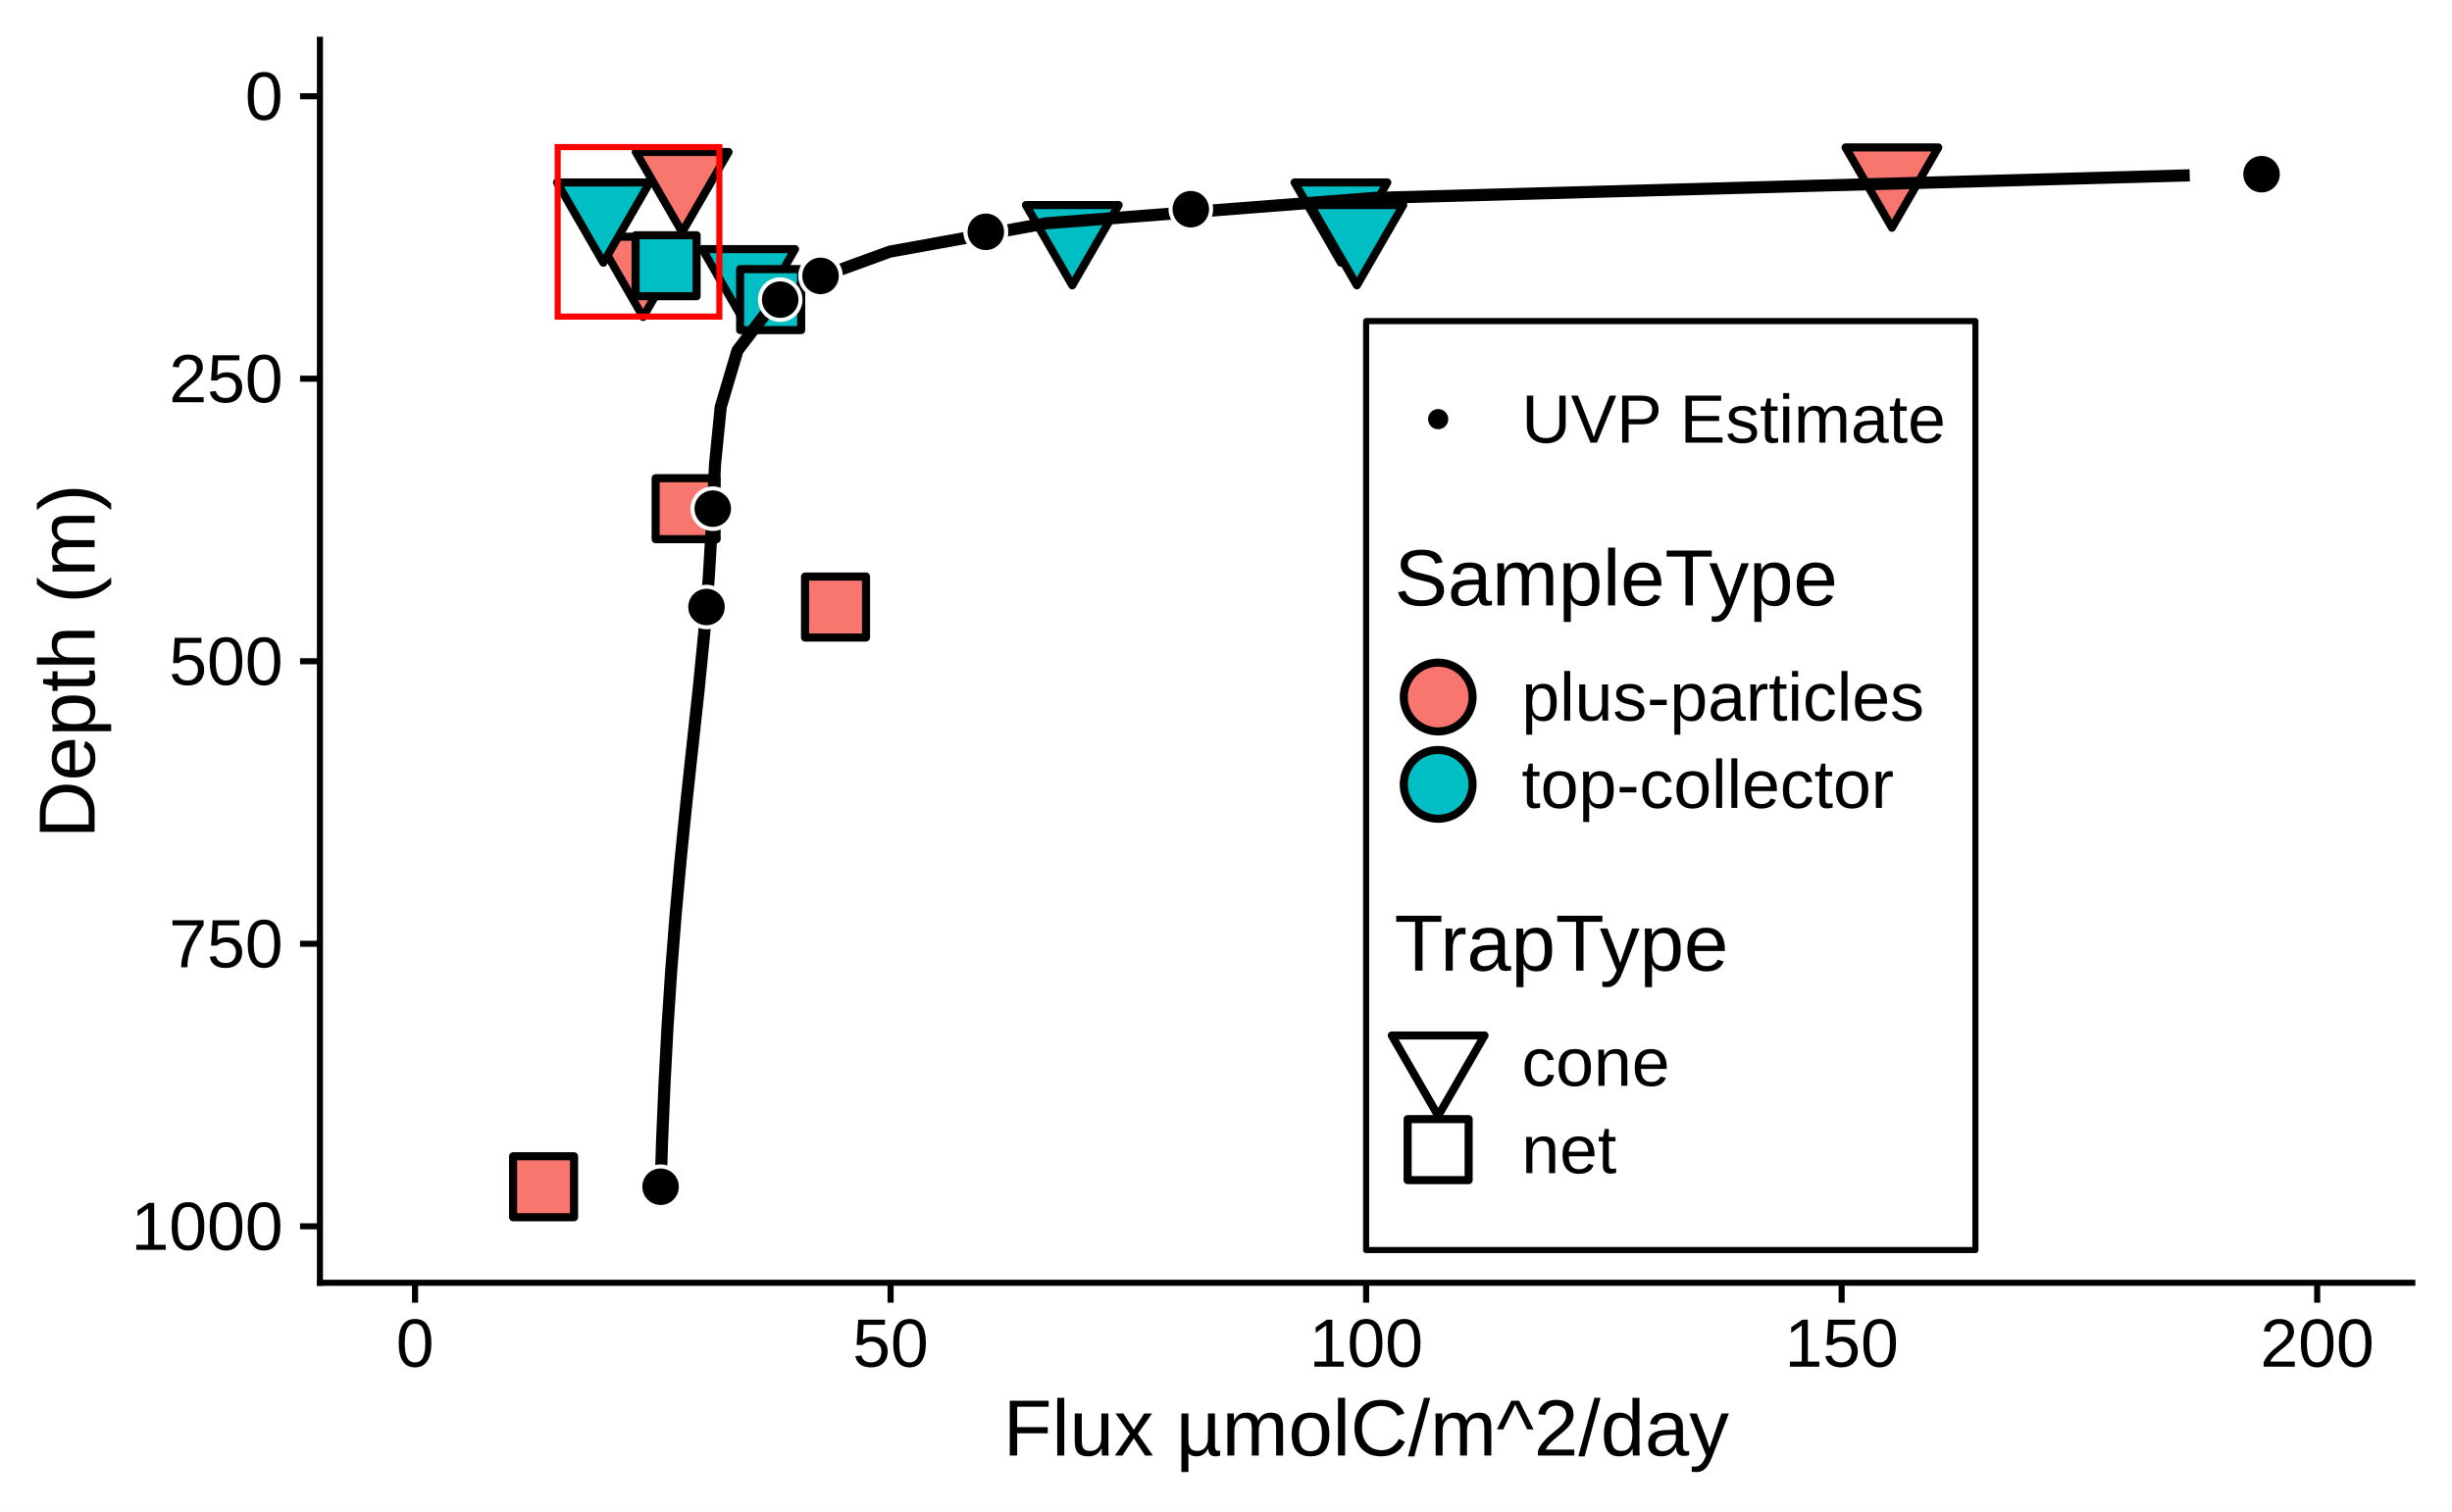
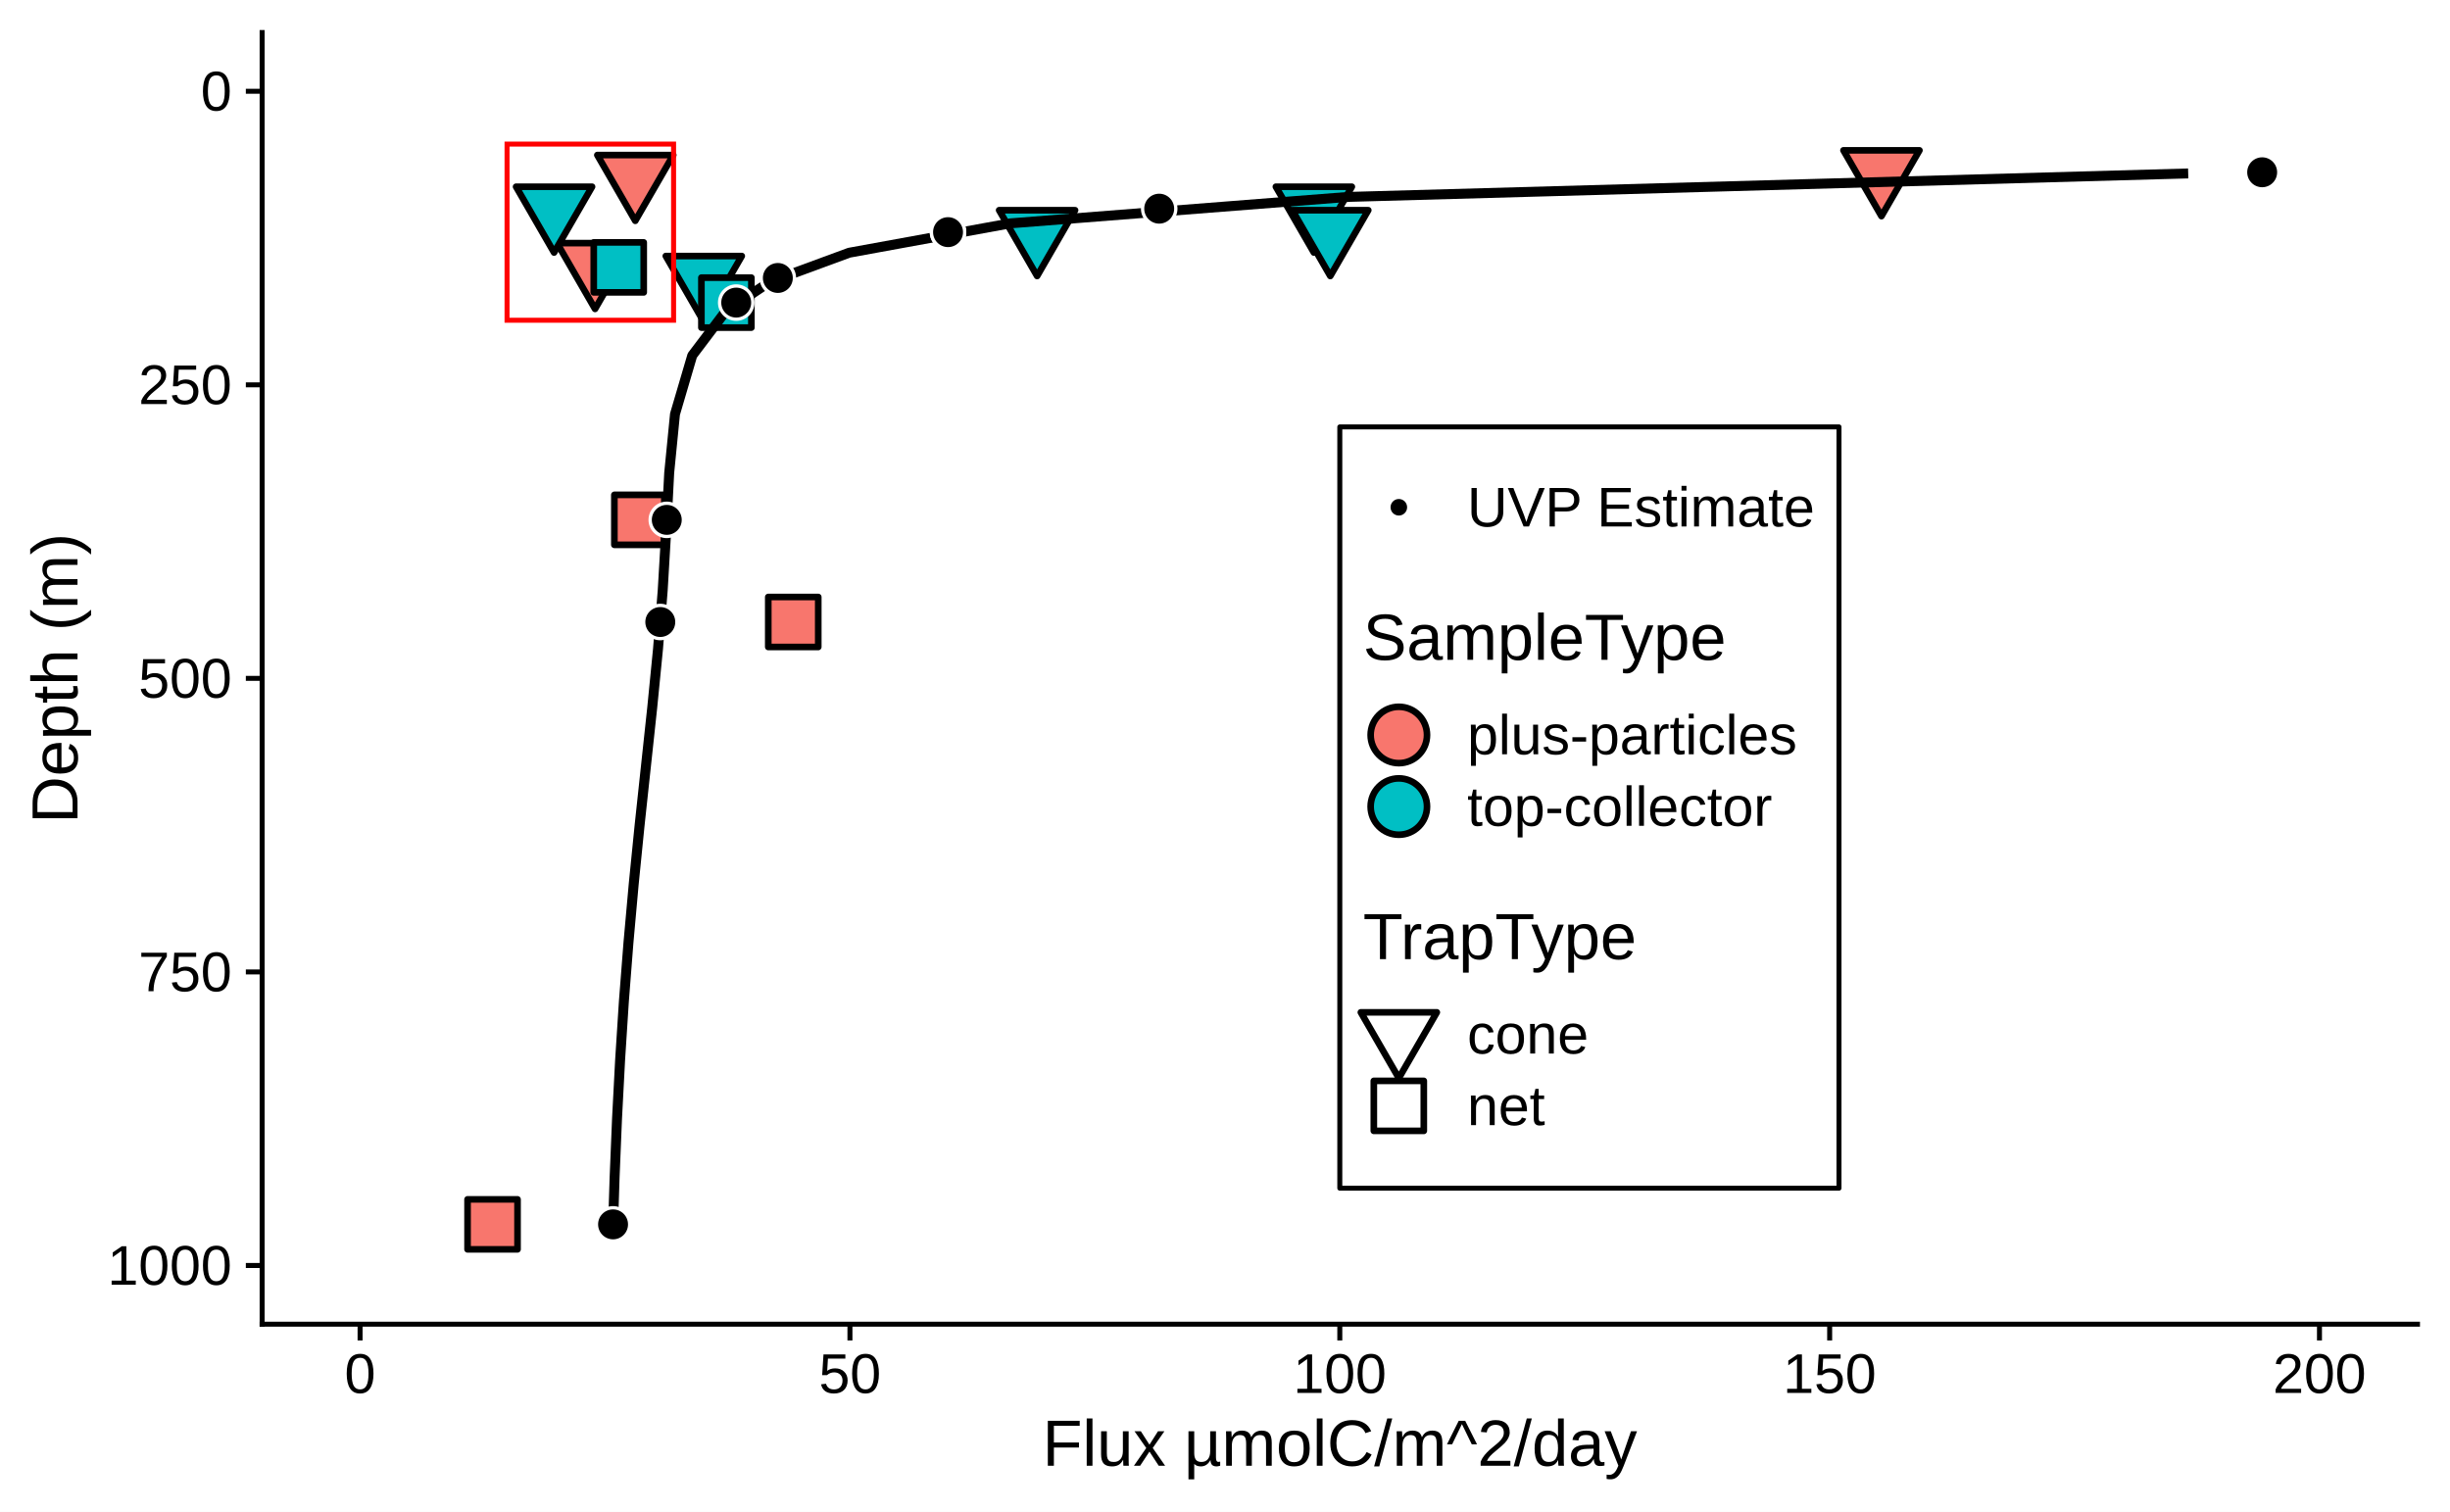
- <svg xmlns="http://www.w3.org/2000/svg" viewBox="0 0 430.50 265.50">
+ <svg xmlns="http://www.w3.org/2000/svg" viewBox="0 0 525.00 324.00">
  <defs>
    <style type="text/css">
    line, polyline, polygon, path, rect, circle {
      fill: none;
      stroke: #000000;
      stroke-linecap: round;
      stroke-linejoin: round;
      stroke-miterlimit: 10.00;
    }
  </style>
  </defs>
  <rect width="100%" height="100%" style="stroke: none; fill: #FFFFFF;" />
  <defs>
-     <clipPath id="cpNTYuMTd8NDIzLjUzfDIyNS4yOHw2Ljk3">
-       <rect x="56.17" y="6.97" width="367.36" height="218.31" />
+     <clipPath id="cpNTYuMTd8NTE4LjAzfDI4My43OHw2Ljk3">
+       <rect x="56.17" y="6.97" width="461.86" height="276.81" />
    </clipPath>
  </defs>
-   <polygon points="332.17,39.99 340.31,25.89 324.03,25.89 " style="stroke-width: 1.42; fill: #F8766D;" clip-path="url(#cpNTYuMTd8NDIzLjUzfDIyNS4yOHw2Ljk3)" />
-   <polygon points="119.77,40.78 127.91,26.69 111.63,26.69 " style="stroke-width: 1.42; fill: #F8766D;" clip-path="url(#cpNTYuMTd8NDIzLjUzfDIyNS4yOHw2Ljk3)" />
-   <polygon points="112.91,55.67 121.05,41.57 104.77,41.57 " style="stroke-width: 1.42; fill: #F8766D;" clip-path="url(#cpNTYuMTd8NDIzLjUzfDIyNS4yOHw2Ljk3)" />
-   <rect x="115.11" y="83.98" width="10.71" height="10.71" style="stroke-width: 1.42; fill: #F8766D;" clip-path="url(#cpNTYuMTd8NDIzLjUzfDIyNS4yOHw2Ljk3)" />
-   <rect x="141.34" y="101.25" width="10.71" height="10.71" style="stroke-width: 1.42; fill: #F8766D;" clip-path="url(#cpNTYuMTd8NDIzLjUzfDIyNS4yOHw2Ljk3)" />
-   <rect x="90.08" y="203.06" width="10.71" height="10.71" style="stroke-width: 1.42; fill: #F8766D;" clip-path="url(#cpNTYuMTd8NDIzLjUzfDIyNS4yOHw2Ljk3)" />
-   <polygon points="105.93,46.14 114.07,32.04 97.79,32.04 " style="stroke-width: 1.42; fill: #00BFC4;" clip-path="url(#cpNTYuMTd8NDIzLjUzfDIyNS4yOHw2Ljk3)" />
-   <polygon points="235.43,46.14 243.57,32.04 227.29,32.04 " style="stroke-width: 1.42; fill: #00BFC4;" clip-path="url(#cpNTYuMTd8NDIzLjUzfDIyNS4yOHw2Ljk3)" />
-   <polygon points="188.26,50.11 196.40,36.01 180.12,36.01 " style="stroke-width: 1.42; fill: #00BFC4;" clip-path="url(#cpNTYuMTd8NDIzLjUzfDIyNS4yOHw2Ljk3)" />
-   <polygon points="238.23,50.11 246.37,36.01 230.09,36.01 " style="stroke-width: 1.42; fill: #00BFC4;" clip-path="url(#cpNTYuMTd8NDIzLjUzfDIyNS4yOHw2Ljk3)" />
-   <rect x="111.59" y="41.31" width="10.71" height="10.71" style="stroke-width: 1.42; fill: #00BFC4;" clip-path="url(#cpNTYuMTd8NDIzLjUzfDIyNS4yOHw2Ljk3)" />
-   <polygon points="131.44,57.85 139.58,43.75 123.31,43.75 " style="stroke-width: 1.42; fill: #00BFC4;" clip-path="url(#cpNTYuMTd8NDIzLjUzfDIyNS4yOHw2Ljk3)" />
-   <rect x="129.95" y="47.26" width="10.71" height="10.71" style="stroke-width: 1.42; fill: #00BFC4;" clip-path="url(#cpNTYuMTd8NDIzLjUzfDIyNS4yOHw2Ljk3)" />
-   <polyline points="115.93,210.40 116.24,200.47 116.66,190.55 117.18,180.63 117.83,170.70 118.61,160.78 119.51,150.86 120.51,140.93 121.58,131.01 122.66,121.09 123.64,111.17 124.45,101.24 125.04,91.32 125.55,81.40 126.54,71.47 129.48,61.55 135.16,54.11 142.63,49.15 156.23,44.19 183.65,39.22 241.25,34.76 384.45,30.79 " style="stroke-width: 2.13; stroke-linecap: butt;" clip-path="url(#cpNTYuMTd8NDIzLjUzfDIyNS4yOHw2Ljk3)" />
-   <circle cx="397.06" cy="30.59" r="3.56" style="stroke-width: 0.71; stroke: #FFFFFF; fill: #000000;" clip-path="url(#cpNTYuMTd8NDIzLjUzfDIyNS4yOHw2Ljk3)" />
-   <circle cx="125.14" cy="89.33" r="3.56" style="stroke-width: 0.71; stroke: #FFFFFF; fill: #000000;" clip-path="url(#cpNTYuMTd8NDIzLjUzfDIyNS4yOHw2Ljk3)" />
-   <circle cx="124.04" cy="106.60" r="3.56" style="stroke-width: 0.71; stroke: #FFFFFF; fill: #000000;" clip-path="url(#cpNTYuMTd8NDIzLjUzfDIyNS4yOHw2Ljk3)" />
-   <circle cx="115.98" cy="208.41" r="3.56" style="stroke-width: 0.71; stroke: #FFFFFF; fill: #000000;" clip-path="url(#cpNTYuMTd8NDIzLjUzfDIyNS4yOHw2Ljk3)" />
-   <circle cx="209.07" cy="36.74" r="3.56" style="stroke-width: 0.71; stroke: #FFFFFF; fill: #000000;" clip-path="url(#cpNTYuMTd8NDIzLjUzfDIyNS4yOHw2Ljk3)" />
-   <circle cx="173.08" cy="40.71" r="3.56" style="stroke-width: 0.71; stroke: #FFFFFF; fill: #000000;" clip-path="url(#cpNTYuMTd8NDIzLjUzfDIyNS4yOHw2Ljk3)" />
-   <circle cx="173.08" cy="40.71" r="3.56" style="stroke-width: 0.71; stroke: #FFFFFF; fill: #000000;" clip-path="url(#cpNTYuMTd8NDIzLjUzfDIyNS4yOHw2Ljk3)" />
-   <circle cx="144.06" cy="48.45" r="3.56" style="stroke-width: 0.71; stroke: #FFFFFF; fill: #000000;" clip-path="url(#cpNTYuMTd8NDIzLjUzfDIyNS4yOHw2Ljk3)" />
-   <circle cx="136.98" cy="52.62" r="3.56" style="stroke-width: 0.71; stroke: #FFFFFF; fill: #000000;" clip-path="url(#cpNTYuMTd8NDIzLjUzfDIyNS4yOHw2Ljk3)" />
-   <rect x="97.91" y="25.83" width="28.39" height="29.77" style="stroke-width: 1.07; stroke: #FF0000; stroke-linecap: square; stroke-linejoin: miter;" clip-path="url(#cpNTYuMTd8NDIzLjUzfDIyNS4yOHw2Ljk3)" />
+   <polygon points="403.17,46.32 411.31,32.22 395.03,32.22 " style="stroke-width: 1.42; fill: #F8766D;" clip-path="url(#cpNTYuMTd8NTE4LjAzfDI4My43OHw2Ljk3)" />
+   <polygon points="136.13,47.32 144.27,33.23 128.00,33.23 " style="stroke-width: 1.42; fill: #F8766D;" clip-path="url(#cpNTYuMTd8NTE4LjAzfDI4My43OHw2Ljk3)" />
+   <polygon points="127.51,66.20 135.65,52.10 119.37,52.10 " style="stroke-width: 1.42; fill: #F8766D;" clip-path="url(#cpNTYuMTd8NTE4LjAzfDI4My43OHw2Ljk3)" />
+   <rect x="131.65" y="106.05" width="10.71" height="10.71" style="stroke-width: 1.42; fill: #F8766D;" clip-path="url(#cpNTYuMTd8NTE4LjAzfDI4My43OHw2Ljk3)" />
+   <rect x="164.63" y="127.94" width="10.71" height="10.71" style="stroke-width: 1.42; fill: #F8766D;" clip-path="url(#cpNTYuMTd8NTE4LjAzfDI4My43OHw2Ljk3)" />
+   <rect x="100.19" y="257.03" width="10.71" height="10.71" style="stroke-width: 1.42; fill: #F8766D;" clip-path="url(#cpNTYuMTd8NTE4LjAzfDI4My43OHw2Ljk3)" />
+   <polygon points="118.73,54.12 126.87,40.02 110.59,40.02 " style="stroke-width: 1.42; fill: #00BFC4;" clip-path="url(#cpNTYuMTd8NTE4LjAzfDI4My43OHw2Ljk3)" />
+   <polygon points="281.54,54.12 289.68,40.02 273.40,40.02 " style="stroke-width: 1.42; fill: #00BFC4;" clip-path="url(#cpNTYuMTd8NTE4LjAzfDI4My43OHw2Ljk3)" />
+   <polygon points="222.24,59.15 230.37,45.05 214.10,45.05 " style="stroke-width: 1.42; fill: #00BFC4;" clip-path="url(#cpNTYuMTd8NTE4LjAzfDI4My43OHw2Ljk3)" />
+   <polygon points="285.06,59.15 293.20,45.05 276.93,45.05 " style="stroke-width: 1.42; fill: #00BFC4;" clip-path="url(#cpNTYuMTd8NTE4LjAzfDI4My43OHw2Ljk3)" />
+   <rect x="127.23" y="51.95" width="10.71" height="10.71" style="stroke-width: 1.42; fill: #00BFC4;" clip-path="url(#cpNTYuMTd8NTE4LjAzfDI4My43OHw2Ljk3)" />
+   <polygon points="150.81,68.97 158.95,54.87 142.67,54.87 " style="stroke-width: 1.42; fill: #00BFC4;" clip-path="url(#cpNTYuMTd8NTE4LjAzfDI4My43OHw2Ljk3)" />
+   <rect x="150.30" y="59.50" width="10.71" height="10.71" style="stroke-width: 1.42; fill: #00BFC4;" clip-path="url(#cpNTYuMTd8NTE4LjAzfDI4My43OHw2Ljk3)" />
+   <polyline points="131.30,264.91 131.70,252.33 132.22,239.74 132.88,227.16 133.69,214.58 134.67,202.00 135.80,189.41 137.06,176.83 138.41,164.25 139.76,151.67 141.00,139.09 142.01,126.50 142.75,113.92 143.40,101.34 144.64,88.76 148.34,76.18 155.48,66.74 164.87,60.45 181.97,54.16 216.44,47.87 288.87,42.20 468.90,37.17 " style="stroke-width: 2.13; stroke-linecap: butt;" clip-path="url(#cpNTYuMTd8NTE4LjAzfDI4My43OHw2Ljk3)" />
+   <circle cx="484.75" cy="36.92" r="3.56" style="stroke-width: 0.71; stroke: #FFFFFF; fill: #000000;" clip-path="url(#cpNTYuMTd8NTE4LjAzfDI4My43OHw2Ljk3)" />
+   <circle cx="142.88" cy="111.41" r="3.56" style="stroke-width: 0.71; stroke: #FFFFFF; fill: #000000;" clip-path="url(#cpNTYuMTd8NTE4LjAzfDI4My43OHw2Ljk3)" />
+   <circle cx="141.49" cy="133.30" r="3.56" style="stroke-width: 0.71; stroke: #FFFFFF; fill: #000000;" clip-path="url(#cpNTYuMTd8NTE4LjAzfDI4My43OHw2Ljk3)" />
+   <circle cx="131.37" cy="262.39" r="3.56" style="stroke-width: 0.71; stroke: #FFFFFF; fill: #000000;" clip-path="url(#cpNTYuMTd8NTE4LjAzfDI4My43OHw2Ljk3)" />
+   <circle cx="248.40" cy="44.72" r="3.56" style="stroke-width: 0.71; stroke: #FFFFFF; fill: #000000;" clip-path="url(#cpNTYuMTd8NTE4LjAzfDI4My43OHw2Ljk3)" />
+   <circle cx="203.15" cy="49.75" r="3.56" style="stroke-width: 0.71; stroke: #FFFFFF; fill: #000000;" clip-path="url(#cpNTYuMTd8NTE4LjAzfDI4My43OHw2Ljk3)" />
+   <circle cx="203.15" cy="49.75" r="3.56" style="stroke-width: 0.71; stroke: #FFFFFF; fill: #000000;" clip-path="url(#cpNTYuMTd8NTE4LjAzfDI4My43OHw2Ljk3)" />
+   <circle cx="166.68" cy="59.57" r="3.56" style="stroke-width: 0.71; stroke: #FFFFFF; fill: #000000;" clip-path="url(#cpNTYuMTd8NTE4LjAzfDI4My43OHw2Ljk3)" />
+   <circle cx="157.76" cy="64.85" r="3.56" style="stroke-width: 0.71; stroke: #FFFFFF; fill: #000000;" clip-path="url(#cpNTYuMTd8NTE4LjAzfDI4My43OHw2Ljk3)" />
+   <rect x="108.65" y="30.88" width="35.69" height="37.75" style="stroke-width: 1.07; stroke: #FF0000; stroke-linecap: square; stroke-linejoin: miter;" clip-path="url(#cpNTYuMTd8NTE4LjAzfDI4My43OHw2Ljk3)" />
  <defs>
-     <clipPath id="cpMC4wMHw0MzAuNTB8MjY1LjUwfDAuMDA=">
-       <rect x="0.00" y="0.00" width="430.50" height="265.50" />
+     <clipPath id="cpMC4wMHw1MjUuMDB8MzI0LjAwfDAuMDA=">
+       <rect x="0.00" y="0.00" width="525.00" height="324.00" />
    </clipPath>
  </defs>
-   <polyline points="56.17,225.28 56.17,6.97 " style="stroke-width: 1.07; stroke-linecap: square;" clip-path="url(#cpMC4wMHw0MzAuNTB8MjY1LjUwfDAuMDA=)" />
-   <g clip-path="url(#cpMC4wMHw0MzAuNTB8MjY1LjUwfDAuMDA=)">
-     <text x="43.02" y="21.02" style="font-size: 12.00px; font-family: Arimo;" textLength="6.67px" lengthAdjust="spacingAndGlyphs">0</text>
+   <polyline points="56.17,283.78 56.17,6.97 " style="stroke-width: 1.07; stroke-linecap: square;" clip-path="url(#cpMC4wMHw1MjUuMDB8MzI0LjAwfDAuMDA=)" />
+   <g clip-path="url(#cpMC4wMHw1MjUuMDB8MzI0LjAwfDAuMDA=)">
+     <text x="43.02" y="23.68" style="font-size: 12.00px; font-family: Arimo;" textLength="6.67px" lengthAdjust="spacingAndGlyphs">0</text>
  </g>
-   <g clip-path="url(#cpMC4wMHw0MzAuNTB8MjY1LjUwfDAuMDA=)">
-     <text x="29.67" y="70.64" style="font-size: 12.00px; font-family: Arimo;" textLength="20.02px" lengthAdjust="spacingAndGlyphs">250</text>
+   <g clip-path="url(#cpMC4wMHw1MjUuMDB8MzI0LjAwfDAuMDA=)">
+     <text x="29.67" y="86.59" style="font-size: 12.00px; font-family: Arimo;" textLength="20.02px" lengthAdjust="spacingAndGlyphs">250</text>
  </g>
-   <g clip-path="url(#cpMC4wMHw0MzAuNTB8MjY1LjUwfDAuMDA=)">
-     <text x="29.67" y="120.26" style="font-size: 12.00px; font-family: Arimo;" textLength="20.02px" lengthAdjust="spacingAndGlyphs">500</text>
+   <g clip-path="url(#cpMC4wMHw1MjUuMDB8MzI0LjAwfDAuMDA=)">
+     <text x="29.67" y="149.51" style="font-size: 12.00px; font-family: Arimo;" textLength="20.02px" lengthAdjust="spacingAndGlyphs">500</text>
  </g>
-   <g clip-path="url(#cpMC4wMHw0MzAuNTB8MjY1LjUwfDAuMDA=)">
-     <text x="29.67" y="169.87" style="font-size: 12.00px; font-family: Arimo;" textLength="20.02px" lengthAdjust="spacingAndGlyphs">750</text>
+   <g clip-path="url(#cpMC4wMHw1MjUuMDB8MzI0LjAwfDAuMDA=)">
+     <text x="29.67" y="212.42" style="font-size: 12.00px; font-family: Arimo;" textLength="20.02px" lengthAdjust="spacingAndGlyphs">750</text>
  </g>
-   <g clip-path="url(#cpMC4wMHw0MzAuNTB8MjY1LjUwfDAuMDA=)">
-     <text x="23.00" y="219.49" style="font-size: 12.00px; font-family: Arimo;" textLength="26.70px" lengthAdjust="spacingAndGlyphs">1000</text>
+   <g clip-path="url(#cpMC4wMHw1MjUuMDB8MzI0LjAwfDAuMDA=)">
+     <text x="23.00" y="275.33" style="font-size: 12.00px; font-family: Arimo;" textLength="26.70px" lengthAdjust="spacingAndGlyphs">1000</text>
  </g>
-   <polyline points="52.68,16.90 56.17,16.90 " style="stroke-width: 1.07; stroke-linecap: butt;" clip-path="url(#cpMC4wMHw0MzAuNTB8MjY1LjUwfDAuMDA=)" />
-   <polyline points="52.68,66.51 56.17,66.51 " style="stroke-width: 1.07; stroke-linecap: butt;" clip-path="url(#cpMC4wMHw0MzAuNTB8MjY1LjUwfDAuMDA=)" />
-   <polyline points="52.68,116.13 56.17,116.13 " style="stroke-width: 1.07; stroke-linecap: butt;" clip-path="url(#cpMC4wMHw0MzAuNTB8MjY1LjUwfDAuMDA=)" />
-   <polyline points="52.68,165.74 56.17,165.74 " style="stroke-width: 1.07; stroke-linecap: butt;" clip-path="url(#cpMC4wMHw0MzAuNTB8MjY1LjUwfDAuMDA=)" />
-   <polyline points="52.68,215.36 56.17,215.36 " style="stroke-width: 1.07; stroke-linecap: butt;" clip-path="url(#cpMC4wMHw0MzAuNTB8MjY1LjUwfDAuMDA=)" />
-   <polyline points="56.17,225.28 423.53,225.28 " style="stroke-width: 1.07; stroke-linecap: square;" clip-path="url(#cpMC4wMHw0MzAuNTB8MjY1LjUwfDAuMDA=)" />
-   <polyline points="72.87,228.77 72.87,225.28 " style="stroke-width: 1.07; stroke-linecap: butt;" clip-path="url(#cpMC4wMHw0MzAuNTB8MjY1LjUwfDAuMDA=)" />
-   <polyline points="156.36,228.77 156.36,225.28 " style="stroke-width: 1.07; stroke-linecap: butt;" clip-path="url(#cpMC4wMHw0MzAuNTB8MjY1LjUwfDAuMDA=)" />
-   <polyline points="239.85,228.77 239.85,225.28 " style="stroke-width: 1.07; stroke-linecap: butt;" clip-path="url(#cpMC4wMHw0MzAuNTB8MjY1LjUwfDAuMDA=)" />
-   <polyline points="323.34,228.77 323.34,225.28 " style="stroke-width: 1.07; stroke-linecap: butt;" clip-path="url(#cpMC4wMHw0MzAuNTB8MjY1LjUwfDAuMDA=)" />
-   <polyline points="406.83,228.77 406.83,225.28 " style="stroke-width: 1.07; stroke-linecap: butt;" clip-path="url(#cpMC4wMHw0MzAuNTB8MjY1LjUwfDAuMDA=)" />
-   <g clip-path="url(#cpMC4wMHw0MzAuNTB8MjY1LjUwfDAuMDA=)">
-     <text x="69.53" y="240.01" style="font-size: 12.00px; font-family: Arimo;" textLength="6.67px" lengthAdjust="spacingAndGlyphs">0</text>
+   <polyline points="52.68,19.56 56.17,19.56 " style="stroke-width: 1.07; stroke-linecap: butt;" clip-path="url(#cpMC4wMHw1MjUuMDB8MzI0LjAwfDAuMDA=)" />
+   <polyline points="52.68,82.47 56.17,82.47 " style="stroke-width: 1.07; stroke-linecap: butt;" clip-path="url(#cpMC4wMHw1MjUuMDB8MzI0LjAwfDAuMDA=)" />
+   <polyline points="52.68,145.38 56.17,145.38 " style="stroke-width: 1.07; stroke-linecap: butt;" clip-path="url(#cpMC4wMHw1MjUuMDB8MzI0LjAwfDAuMDA=)" />
+   <polyline points="52.68,208.29 56.17,208.29 " style="stroke-width: 1.07; stroke-linecap: butt;" clip-path="url(#cpMC4wMHw1MjUuMDB8MzI0LjAwfDAuMDA=)" />
+   <polyline points="52.68,271.20 56.17,271.20 " style="stroke-width: 1.07; stroke-linecap: butt;" clip-path="url(#cpMC4wMHw1MjUuMDB8MzI0LjAwfDAuMDA=)" />
+   <polyline points="56.17,283.78 518.03,283.78 " style="stroke-width: 1.07; stroke-linecap: square;" clip-path="url(#cpMC4wMHw1MjUuMDB8MzI0LjAwfDAuMDA=)" />
+   <polyline points="77.16,287.27 77.16,283.78 " style="stroke-width: 1.07; stroke-linecap: butt;" clip-path="url(#cpMC4wMHw1MjUuMDB8MzI0LjAwfDAuMDA=)" />
+   <polyline points="182.13,287.27 182.13,283.78 " style="stroke-width: 1.07; stroke-linecap: butt;" clip-path="url(#cpMC4wMHw1MjUuMDB8MzI0LjAwfDAuMDA=)" />
+   <polyline points="287.10,287.27 287.10,283.78 " style="stroke-width: 1.07; stroke-linecap: butt;" clip-path="url(#cpMC4wMHw1MjUuMDB8MzI0LjAwfDAuMDA=)" />
+   <polyline points="392.07,287.27 392.07,283.78 " style="stroke-width: 1.07; stroke-linecap: butt;" clip-path="url(#cpMC4wMHw1MjUuMDB8MzI0LjAwfDAuMDA=)" />
+   <polyline points="497.03,287.27 497.03,283.78 " style="stroke-width: 1.07; stroke-linecap: butt;" clip-path="url(#cpMC4wMHw1MjUuMDB8MzI0LjAwfDAuMDA=)" />
+   <g clip-path="url(#cpMC4wMHw1MjUuMDB8MzI0LjAwfDAuMDA=)">
+     <text x="73.83" y="298.51" style="font-size: 12.00px; font-family: Arimo;" textLength="6.67px" lengthAdjust="spacingAndGlyphs">0</text>
  </g>
-   <g clip-path="url(#cpMC4wMHw0MzAuNTB8MjY1LjUwfDAuMDA=)">
-     <text x="149.68" y="240.01" style="font-size: 12.00px; font-family: Arimo;" textLength="13.35px" lengthAdjust="spacingAndGlyphs">50</text>
+   <g clip-path="url(#cpMC4wMHw1MjUuMDB8MzI0LjAwfDAuMDA=)">
+     <text x="175.46" y="298.51" style="font-size: 12.00px; font-family: Arimo;" textLength="13.35px" lengthAdjust="spacingAndGlyphs">50</text>
  </g>
-   <g clip-path="url(#cpMC4wMHw0MzAuNTB8MjY1LjUwfDAuMDA=)">
-     <text x="229.84" y="240.01" style="font-size: 12.00px; font-family: Arimo;" textLength="20.02px" lengthAdjust="spacingAndGlyphs">100</text>
+   <g clip-path="url(#cpMC4wMHw1MjUuMDB8MzI0LjAwfDAuMDA=)">
+     <text x="277.09" y="298.51" style="font-size: 12.00px; font-family: Arimo;" textLength="20.02px" lengthAdjust="spacingAndGlyphs">100</text>
  </g>
-   <g clip-path="url(#cpMC4wMHw0MzAuNTB8MjY1LjUwfDAuMDA=)">
-     <text x="313.33" y="240.01" style="font-size: 12.00px; font-family: Arimo;" textLength="20.02px" lengthAdjust="spacingAndGlyphs">150</text>
+   <g clip-path="url(#cpMC4wMHw1MjUuMDB8MzI0LjAwfDAuMDA=)">
+     <text x="382.05" y="298.51" style="font-size: 12.00px; font-family: Arimo;" textLength="20.02px" lengthAdjust="spacingAndGlyphs">150</text>
  </g>
-   <g clip-path="url(#cpMC4wMHw0MzAuNTB8MjY1LjUwfDAuMDA=)">
-     <text x="396.82" y="240.01" style="font-size: 12.00px; font-family: Arimo;" textLength="20.02px" lengthAdjust="spacingAndGlyphs">200</text>
+   <g clip-path="url(#cpMC4wMHw1MjUuMDB8MzI0LjAwfDAuMDA=)">
+     <text x="487.02" y="298.51" style="font-size: 12.00px; font-family: Arimo;" textLength="20.02px" lengthAdjust="spacingAndGlyphs">200</text>
  </g>
-   <g clip-path="url(#cpMC4wMHw0MzAuNTB8MjY1LjUwfDAuMDA=)">
-     <text x="176.13" y="255.62" style="font-size: 14.00px; font-family: Arimo;" textLength="127.44px" lengthAdjust="spacingAndGlyphs">Flux µmolC/m^2/day</text>
+   <g clip-path="url(#cpMC4wMHw1MjUuMDB8MzI0LjAwfDAuMDA=)">
+     <text x="223.38" y="314.12" style="font-size: 14.00px; font-family: Arimo;" textLength="127.44px" lengthAdjust="spacingAndGlyphs">Flux µmolC/m^2/day</text>
  </g>
-   <g clip-path="url(#cpMC4wMHw0MzAuNTB8MjY1LjUwfDAuMDA=)">
-     <text transform="translate(16.61,147.24) rotate(-90)" style="font-size: 14.00px; font-family: Arimo;" textLength="62.23px" lengthAdjust="spacingAndGlyphs">Depth (m)</text>
+   <g clip-path="url(#cpMC4wMHw1MjUuMDB8MzI0LjAwfDAuMDA=)">
+     <text transform="translate(16.61,176.49) rotate(-90)" style="font-size: 14.00px; font-family: Arimo;" textLength="62.23px" lengthAdjust="spacingAndGlyphs">Depth (m)</text>
  </g>
-   <rect x="239.85" y="56.39" width="106.97" height="163.14" style="stroke-width: 1.07; fill: #FFFFFF;" clip-path="url(#cpMC4wMHw0MzAuNTB8MjY1LjUwfDAuMDA=)" />
-   <circle cx="252.50" cy="73.61" r="1.42" style="stroke-width: 0.71; fill: #000000;" clip-path="url(#cpMC4wMHw0MzAuNTB8MjY1LjUwfDAuMDA=)" />
-   <g clip-path="url(#cpMC4wMHw0MzAuNTB8MjY1LjUwfDAuMDA=)">
-     <text x="267.15" y="77.73" style="font-size: 12.00px; font-family: Arimo;" textLength="74.69px" lengthAdjust="spacingAndGlyphs">UVP Estimate</text>
+   <rect x="287.10" y="91.49" width="106.97" height="163.14" style="stroke-width: 1.07; fill: #FFFFFF;" clip-path="url(#cpMC4wMHw1MjUuMDB8MzI0LjAwfDAuMDA=)" />
+   <circle cx="299.75" cy="108.71" r="1.42" style="stroke-width: 0.71; fill: #000000;" clip-path="url(#cpMC4wMHw1MjUuMDB8MzI0LjAwfDAuMDA=)" />
+   <g clip-path="url(#cpMC4wMHw1MjUuMDB8MzI0LjAwfDAuMDA=)">
+     <text x="314.40" y="112.83" style="font-size: 12.00px; font-family: Arimo;" textLength="74.69px" lengthAdjust="spacingAndGlyphs">UVP Estimate</text>
  </g>
-   <g clip-path="url(#cpMC4wMHw0MzAuNTB8MjY1LjUwfDAuMDA=)">
-     <text x="244.83" y="106.31" style="font-size: 14.00px; font-family: Arimo;" textLength="78.59px" lengthAdjust="spacingAndGlyphs">SampleType</text>
+   <g clip-path="url(#cpMC4wMHw1MjUuMDB8MzI0LjAwfDAuMDA=)">
+     <text x="292.08" y="141.41" style="font-size: 14.00px; font-family: Arimo;" textLength="78.59px" lengthAdjust="spacingAndGlyphs">SampleType</text>
  </g>
-   <circle cx="252.50" cy="122.41" r="6.04" style="stroke-width: 1.42; fill: #F8766D;" clip-path="url(#cpMC4wMHw0MzAuNTB8MjY1LjUwfDAuMDA=)" />
-   <circle cx="252.50" cy="137.75" r="6.04" style="stroke-width: 1.42; fill: #00BFC4;" clip-path="url(#cpMC4wMHw0MzAuNTB8MjY1LjUwfDAuMDA=)" />
-   <g clip-path="url(#cpMC4wMHw0MzAuNTB8MjY1LjUwfDAuMDA=)">
-     <text x="267.15" y="126.54" style="font-size: 12.00px; font-family: Arimo;" textLength="70.69px" lengthAdjust="spacingAndGlyphs">plus-particles</text>
+   <circle cx="299.75" cy="157.51" r="6.04" style="stroke-width: 1.42; fill: #F8766D;" clip-path="url(#cpMC4wMHw1MjUuMDB8MzI0LjAwfDAuMDA=)" />
+   <circle cx="299.75" cy="172.85" r="6.04" style="stroke-width: 1.42; fill: #00BFC4;" clip-path="url(#cpMC4wMHw1MjUuMDB8MzI0LjAwfDAuMDA=)" />
+   <g clip-path="url(#cpMC4wMHw1MjUuMDB8MzI0LjAwfDAuMDA=)">
+     <text x="314.40" y="161.64" style="font-size: 12.00px; font-family: Arimo;" textLength="70.69px" lengthAdjust="spacingAndGlyphs">plus-particles</text>
  </g>
-   <g clip-path="url(#cpMC4wMHw0MzAuNTB8MjY1LjUwfDAuMDA=)">
-     <text x="267.15" y="141.88" style="font-size: 12.00px; font-family: Arimo;" textLength="65.36px" lengthAdjust="spacingAndGlyphs">top-collector</text>
+   <g clip-path="url(#cpMC4wMHw1MjUuMDB8MzI0LjAwfDAuMDA=)">
+     <text x="314.40" y="176.98" style="font-size: 12.00px; font-family: Arimo;" textLength="65.36px" lengthAdjust="spacingAndGlyphs">top-collector</text>
  </g>
-   <g clip-path="url(#cpMC4wMHw0MzAuNTB8MjY1LjUwfDAuMDA=)">
-     <text x="244.83" y="170.45" style="font-size: 14.00px; font-family: Arimo;" textLength="59.91px" lengthAdjust="spacingAndGlyphs">TrapType</text>
+   <g clip-path="url(#cpMC4wMHw1MjUuMDB8MzI0LjAwfDAuMDA=)">
+     <text x="292.08" y="205.55" style="font-size: 14.00px; font-family: Arimo;" textLength="59.91px" lengthAdjust="spacingAndGlyphs">TrapType</text>
  </g>
-   <polyline points="252.50,195.95 260.64,181.85 244.36,181.85 252.50,195.95 " style="stroke-width: 1.42;" clip-path="url(#cpMC4wMHw0MzAuNTB8MjY1LjUwfDAuMDA=)" />
-   <rect x="247.14" y="196.54" width="10.71" height="10.71" style="stroke-width: 1.42;" clip-path="url(#cpMC4wMHw0MzAuNTB8MjY1LjUwfDAuMDA=)" />
-   <g clip-path="url(#cpMC4wMHw0MzAuNTB8MjY1LjUwfDAuMDA=)">
-     <text x="267.15" y="190.68" style="font-size: 12.00px; font-family: Arimo;" textLength="26.02px" lengthAdjust="spacingAndGlyphs">cone</text>
+   <polyline points="299.75,231.05 307.89,216.95 291.61,216.95 299.75,231.05 " style="stroke-width: 1.42;" clip-path="url(#cpMC4wMHw1MjUuMDB8MzI0LjAwfDAuMDA=)" />
+   <rect x="294.39" y="231.64" width="10.71" height="10.71" style="stroke-width: 1.42;" clip-path="url(#cpMC4wMHw1MjUuMDB8MzI0LjAwfDAuMDA=)" />
+   <g clip-path="url(#cpMC4wMHw1MjUuMDB8MzI0LjAwfDAuMDA=)">
+     <text x="314.40" y="225.78" style="font-size: 12.00px; font-family: Arimo;" textLength="26.02px" lengthAdjust="spacingAndGlyphs">cone</text>
  </g>
-   <g clip-path="url(#cpMC4wMHw0MzAuNTB8MjY1LjUwfDAuMDA=)">
-     <text x="267.15" y="206.02" style="font-size: 12.00px; font-family: Arimo;" textLength="16.68px" lengthAdjust="spacingAndGlyphs">net</text>
+   <g clip-path="url(#cpMC4wMHw1MjUuMDB8MzI0LjAwfDAuMDA=)">
+     <text x="314.40" y="241.12" style="font-size: 12.00px; font-family: Arimo;" textLength="16.68px" lengthAdjust="spacingAndGlyphs">net</text>
  </g>
</svg>
